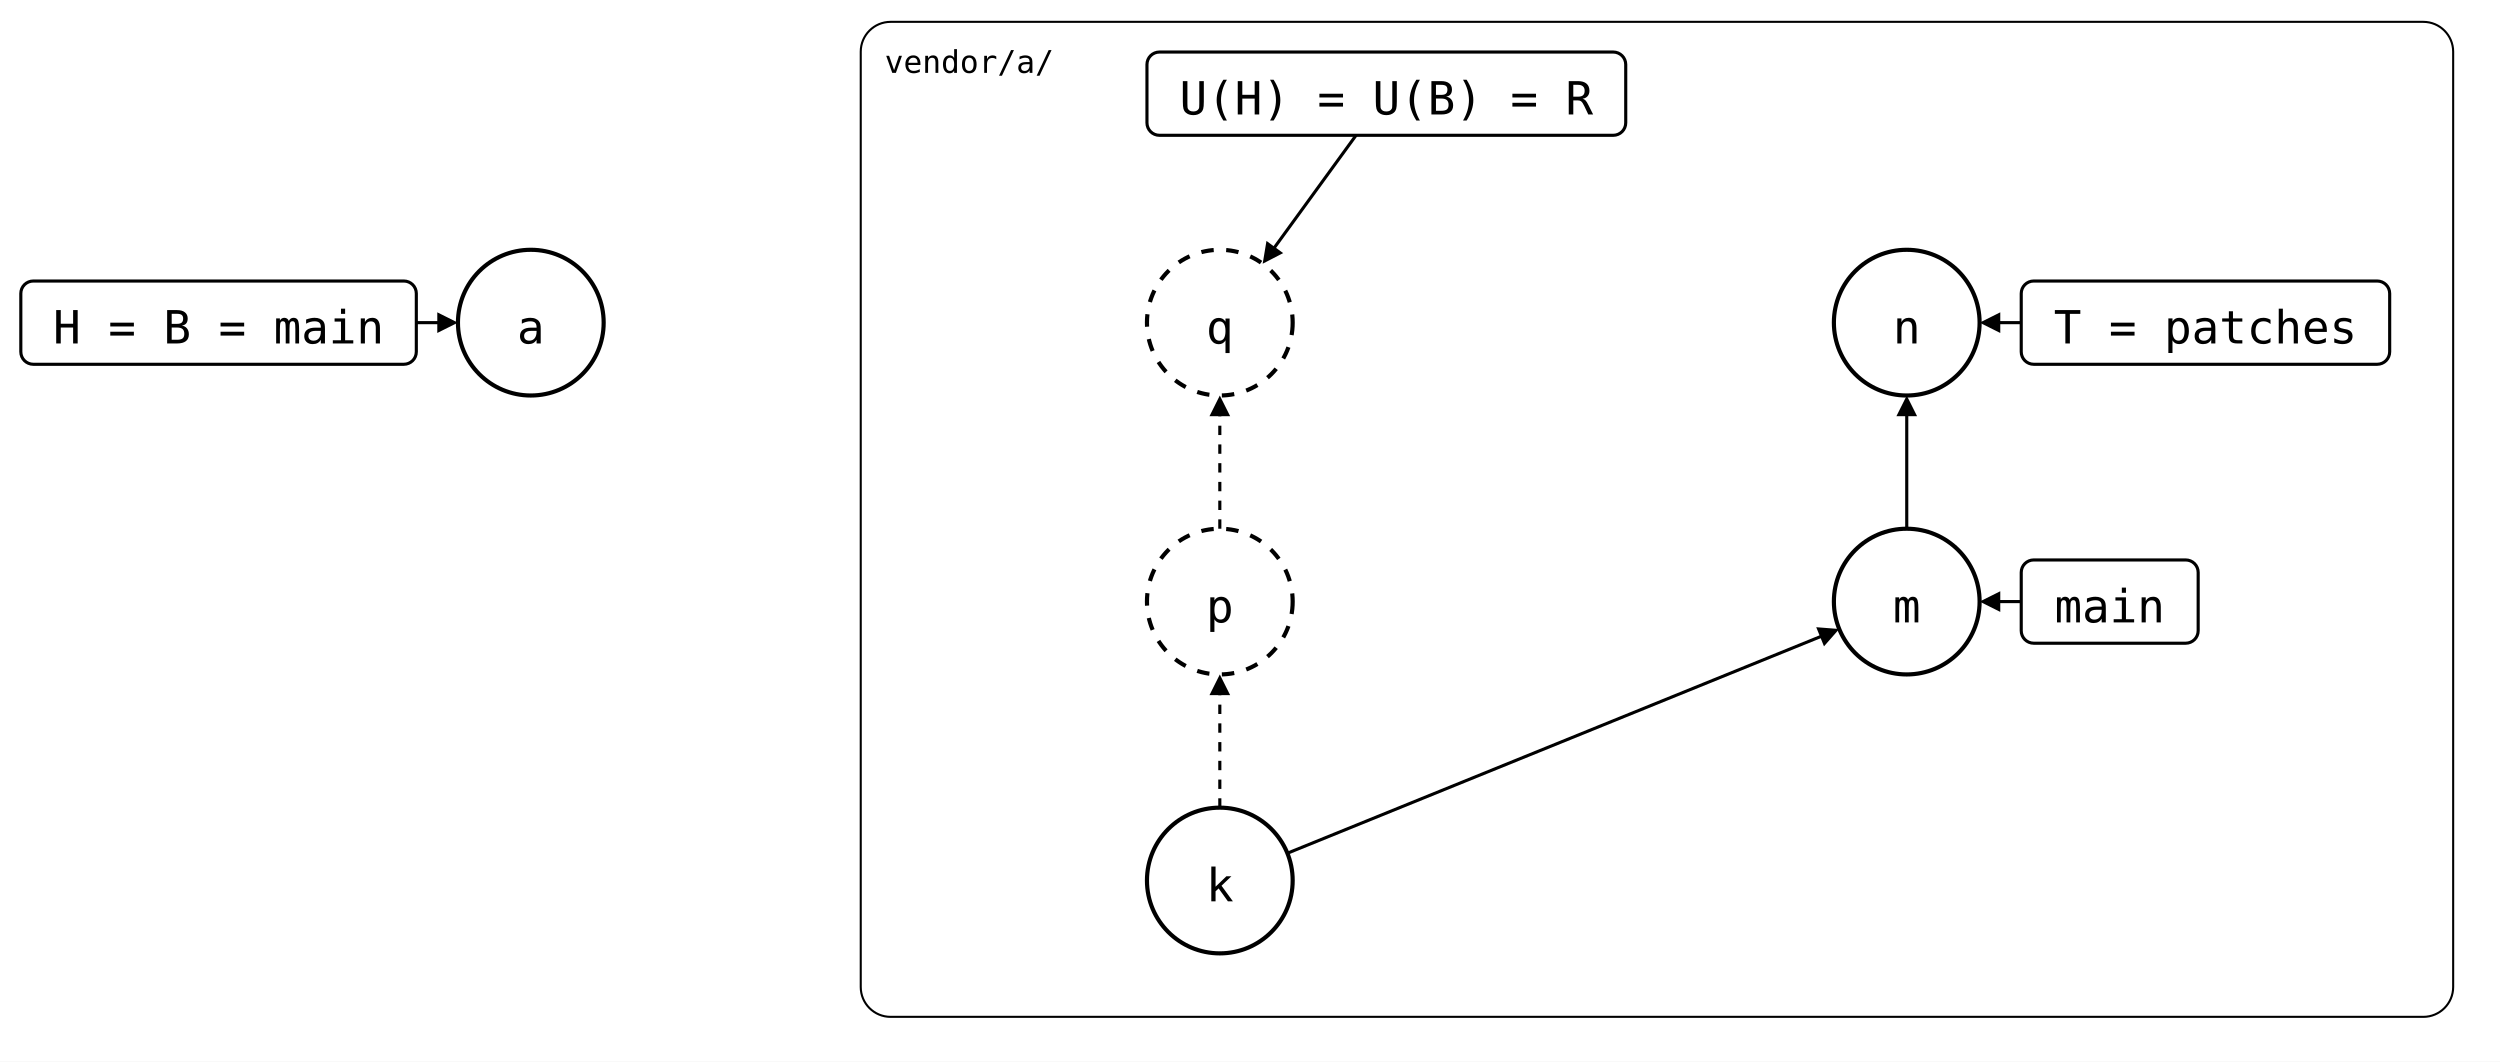
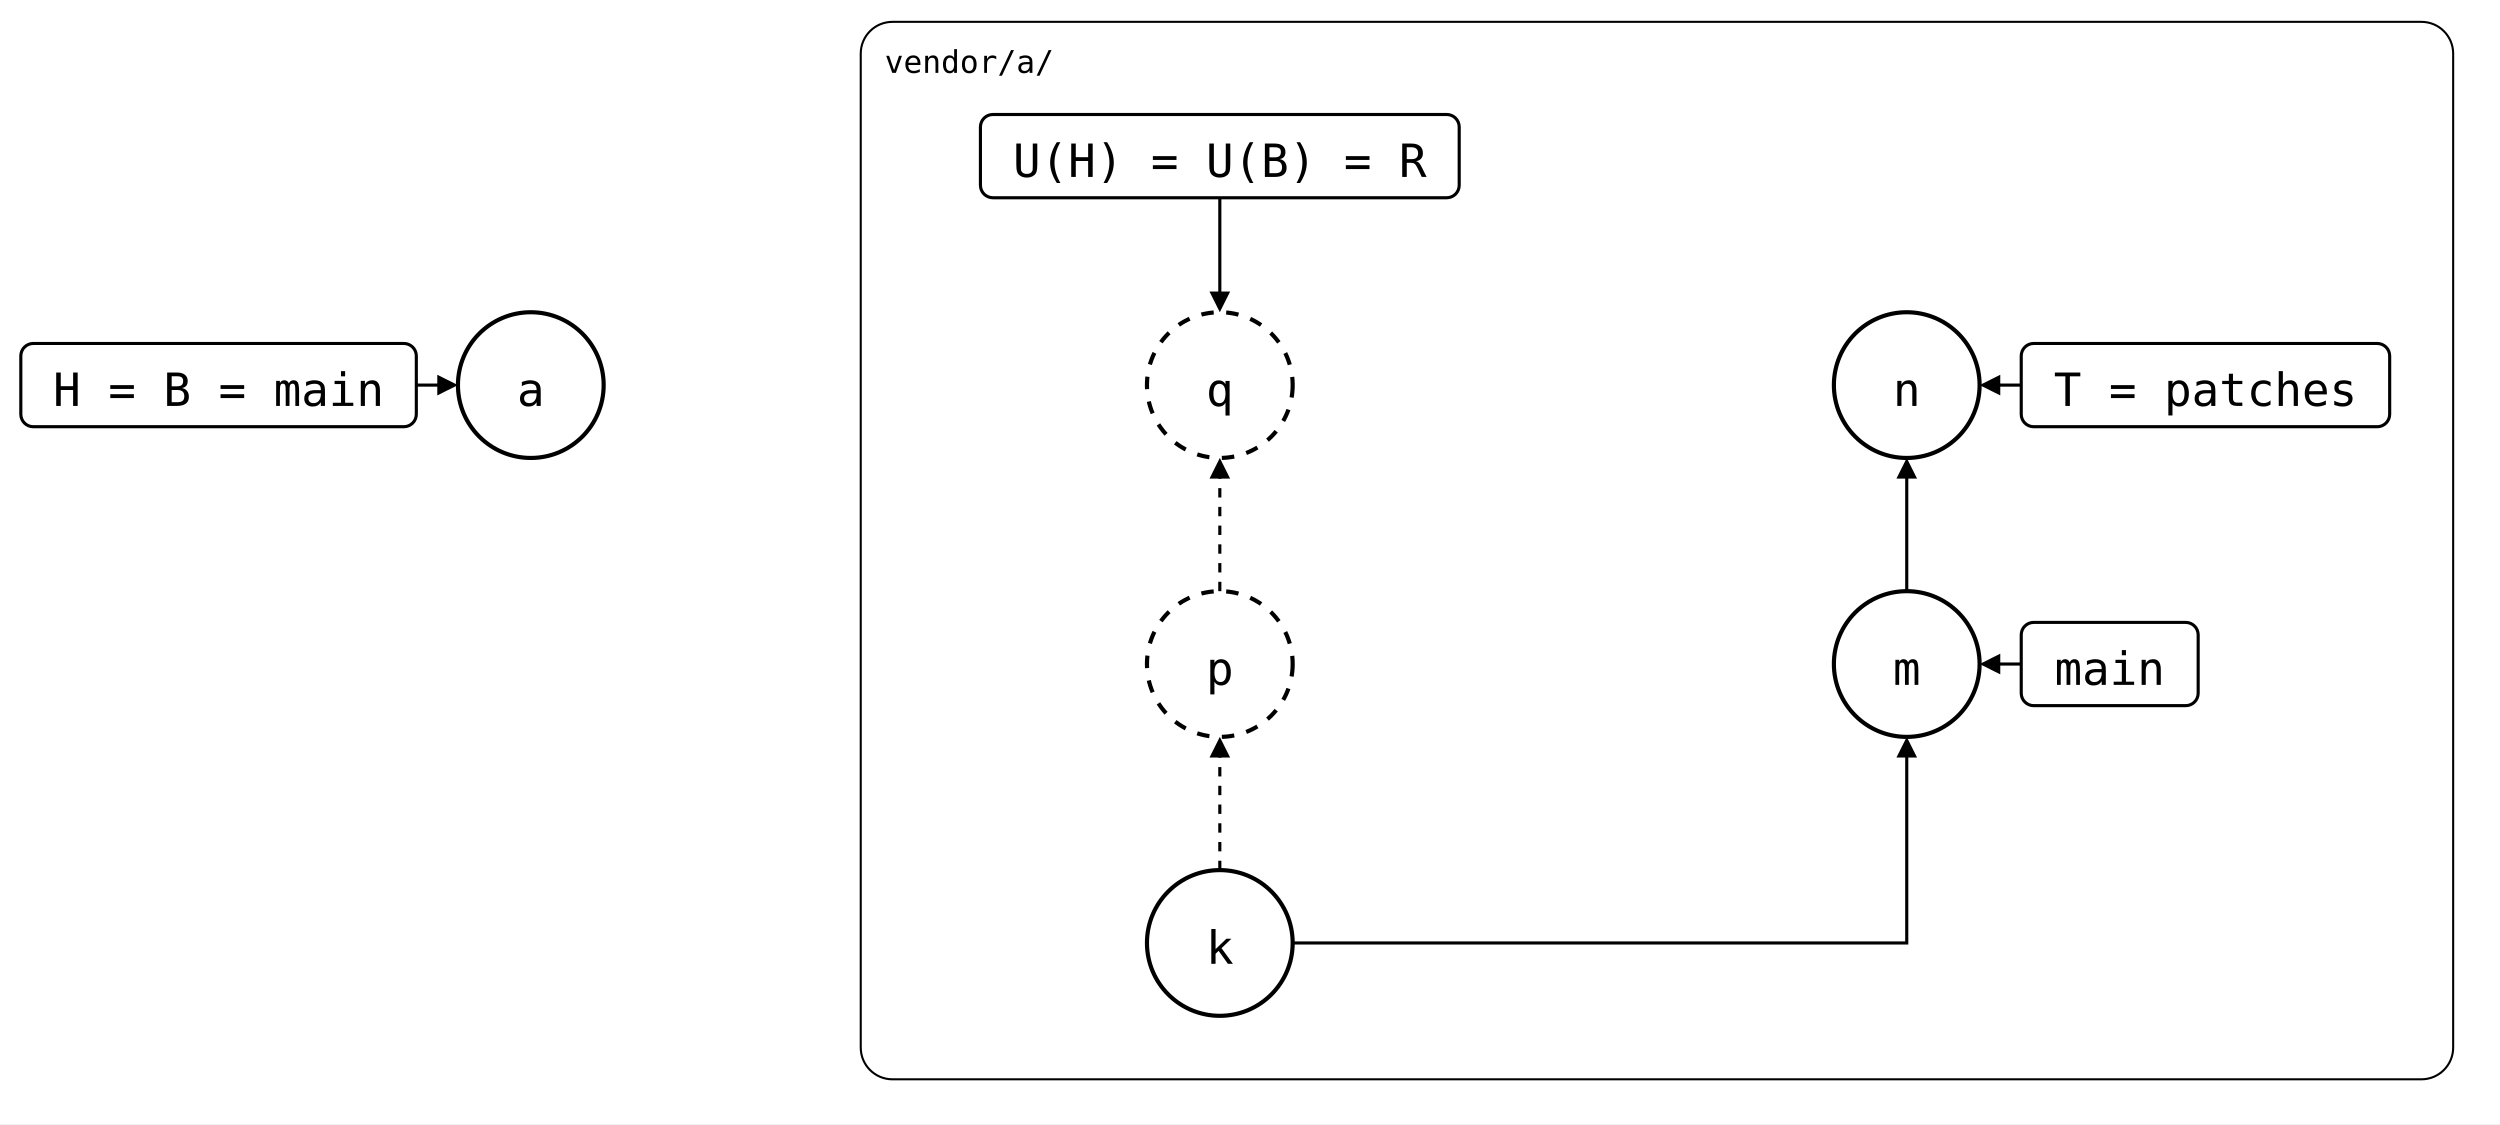
- <svg xmlns="http://www.w3.org/2000/svg" style="background: #ffffff; background-color: light-dark(#ffffff, #121212); color-scheme: light dark;" version="1.1" width="1201px" height="510px" viewBox="0 0 1201 510" id="ge-svg-r2LKc7PBjnmS7tLpbCeL" content="&lt;mxfile host=&quot;Electron&quot;&gt;&#10;  &lt;diagram name=&quot;patch-branch-rebased&quot; id=&quot;patch-branch-rebased&quot;&gt;&#10;    &lt;mxGraphModel grid=&quot;0&quot; gridSize=&quot;10&quot; guides=&quot;1&quot; tooltips=&quot;1&quot; connect=&quot;1&quot; arrows=&quot;1&quot; fold=&quot;0&quot; page=&quot;0&quot; pageScale=&quot;1&quot; pageWidth=&quot;850&quot; pageHeight=&quot;1100&quot; background=&quot;#ffffff&quot; math=&quot;0&quot; shadow=&quot;0&quot;&gt;&#10;      &lt;root&gt;&#10;        &lt;mxCell id=&quot;0&quot; /&gt;&#10;        &lt;mxCell id=&quot;1&quot; parent=&quot;0&quot; /&gt;&#10;        &lt;mxCell id=&quot;lane&quot; parent=&quot;1&quot; style=&quot;rounded=1;arcSize=3;fillColor=none;strokeWidth=1;fontSize=15;verticalAlign=top;align=left;spacingLeft=10;spacingTop=4;fontFamily=Roboto Mono,monospace;&quot; value=&quot;vendor/a/&quot; vertex=&quot;1&quot;&gt;&#10;          &lt;mxGeometry height=&quot;478&quot; width=&quot;765&quot; x=&quot;422&quot; y=&quot;30&quot; as=&quot;geometry&quot; /&gt;&#10;        &lt;/mxCell&gt;&#10;        &lt;mxCell id=&quot;k&quot; parent=&quot;1&quot; style=&quot;ellipse;aspect=fixed;strokeWidth=2;fontSize=22;fontFamily=Roboto Mono,monospace;&quot; value=&quot;k&quot; vertex=&quot;1&quot;&gt;&#10;          &lt;mxGeometry height=&quot;70&quot; width=&quot;70&quot; x=&quot;560&quot; y=&quot;408&quot; as=&quot;geometry&quot; /&gt;&#10;        &lt;/mxCell&gt;&#10;        &lt;mxCell id=&quot;p&quot; parent=&quot;1&quot; style=&quot;ellipse;aspect=fixed;strokeWidth=2;fontSize=22;fontFamily=Roboto Mono,monospace;dashed=1;&quot; value=&quot;p&quot; vertex=&quot;1&quot;&gt;&#10;          &lt;mxGeometry height=&quot;70&quot; width=&quot;70&quot; x=&quot;560&quot; y=&quot;274&quot; as=&quot;geometry&quot; /&gt;&#10;        &lt;/mxCell&gt;&#10;        &lt;mxCell id=&quot;q&quot; parent=&quot;1&quot; style=&quot;ellipse;aspect=fixed;strokeWidth=2;fontSize=22;fontFamily=Roboto Mono,monospace;dashed=1;&quot; value=&quot;q&quot; vertex=&quot;1&quot;&gt;&#10;          &lt;mxGeometry height=&quot;70&quot; width=&quot;70&quot; x=&quot;560&quot; y=&quot;140&quot; as=&quot;geometry&quot; /&gt;&#10;        &lt;/mxCell&gt;&#10;        &lt;mxCell id=&quot;m&quot; parent=&quot;1&quot; style=&quot;ellipse;aspect=fixed;strokeWidth=2;fontSize=22;fontFamily=Roboto Mono,monospace;&quot; value=&quot;m&quot; vertex=&quot;1&quot;&gt;&#10;          &lt;mxGeometry height=&quot;70&quot; width=&quot;70&quot; x=&quot;890&quot; y=&quot;274&quot; as=&quot;geometry&quot; /&gt;&#10;        &lt;/mxCell&gt;&#10;        &lt;mxCell id=&quot;n&quot; parent=&quot;1&quot; style=&quot;ellipse;aspect=fixed;strokeWidth=2;fontSize=22;fontFamily=Roboto Mono,monospace;&quot; value=&quot;n&quot; vertex=&quot;1&quot;&gt;&#10;          &lt;mxGeometry height=&quot;70&quot; width=&quot;70&quot; x=&quot;890&quot; y=&quot;140&quot; as=&quot;geometry&quot; /&gt;&#10;        &lt;/mxCell&gt;&#10;        &lt;mxCell id=&quot;a&quot; parent=&quot;1&quot; style=&quot;ellipse;aspect=fixed;strokeWidth=2;fontSize=22;fontFamily=Roboto Mono,monospace;&quot; value=&quot;a&quot; vertex=&quot;1&quot;&gt;&#10;          &lt;mxGeometry height=&quot;70&quot; width=&quot;70&quot; x=&quot;229&quot; y=&quot;140&quot; as=&quot;geometry&quot; /&gt;&#10;        &lt;/mxCell&gt;&#10;        &lt;mxCell id=&quot;h&quot; parent=&quot;1&quot; style=&quot;rounded=1;strokeWidth=1.5;fontSize=22;fontFamily=Roboto Mono,monospace;&quot; value=&quot;H = B = main&quot; vertex=&quot;1&quot;&gt;&#10;          &lt;mxGeometry height=&quot;40&quot; width=&quot;190&quot; x=&quot;19&quot; y=&quot;155&quot; as=&quot;geometry&quot; /&gt;&#10;        &lt;/mxCell&gt;&#10;        &lt;mxCell id=&quot;u&quot; parent=&quot;1&quot; style=&quot;rounded=1;strokeWidth=1.5;fontSize=22;fontFamily=Roboto Mono,monospace;&quot; value=&quot;U(H) = U(B) = R&quot; vertex=&quot;1&quot;&gt;&#10;          &lt;mxGeometry height=&quot;40&quot; width=&quot;230&quot; x=&quot;560&quot; y=&quot;45&quot; as=&quot;geometry&quot; /&gt;&#10;        &lt;/mxCell&gt;&#10;        &lt;mxCell id=&quot;bm&quot; parent=&quot;1&quot; style=&quot;rounded=1;strokeWidth=1.5;fontSize=22;fontFamily=Roboto Mono,monospace;&quot; value=&quot;main&quot; vertex=&quot;1&quot;&gt;&#10;          &lt;mxGeometry height=&quot;40&quot; width=&quot;85&quot; x=&quot;980&quot; y=&quot;289&quot; as=&quot;geometry&quot; /&gt;&#10;        &lt;/mxCell&gt;&#10;        &lt;mxCell id=&quot;bn&quot; parent=&quot;1&quot; style=&quot;rounded=1;strokeWidth=1.5;fontSize=22;fontFamily=Roboto Mono,monospace;&quot; value=&quot;T = patches&quot; vertex=&quot;1&quot;&gt;&#10;          &lt;mxGeometry height=&quot;40&quot; width=&quot;177&quot; x=&quot;980&quot; y=&quot;155&quot; as=&quot;geometry&quot; /&gt;&#10;        &lt;/mxCell&gt;&#10;        &lt;mxCell id=&quot;e1&quot; edge=&quot;1&quot; parent=&quot;1&quot; source=&quot;k&quot; style=&quot;endArrow=block;endFill=1;html=1;strokeWidth=1.5;rounded=0;dashed=1;&quot; target=&quot;p&quot;&gt;&#10;          &lt;mxGeometry relative=&quot;1&quot; as=&quot;geometry&quot; /&gt;&#10;        &lt;/mxCell&gt;&#10;        &lt;mxCell id=&quot;e2&quot; edge=&quot;1&quot; parent=&quot;1&quot; source=&quot;p&quot; style=&quot;endArrow=block;endFill=1;html=1;strokeWidth=1.5;rounded=0;dashed=1;&quot; target=&quot;q&quot;&gt;&#10;          &lt;mxGeometry relative=&quot;1&quot; as=&quot;geometry&quot; /&gt;&#10;        &lt;/mxCell&gt;&#10;        &lt;mxCell id=&quot;e3&quot; edge=&quot;1&quot; parent=&quot;1&quot; source=&quot;k&quot; style=&quot;endArrow=block;endFill=1;html=1;strokeWidth=1.5;rounded=0;&quot; target=&quot;m&quot;&gt;&#10;          &lt;mxGeometry relative=&quot;1&quot; as=&quot;geometry&quot; /&gt;&#10;        &lt;/mxCell&gt;&#10;        &lt;mxCell id=&quot;e4&quot; edge=&quot;1&quot; parent=&quot;1&quot; source=&quot;m&quot; style=&quot;endArrow=block;endFill=1;html=1;strokeWidth=1.5;rounded=0;&quot; target=&quot;n&quot;&gt;&#10;          &lt;mxGeometry relative=&quot;1&quot; as=&quot;geometry&quot; /&gt;&#10;        &lt;/mxCell&gt;&#10;        &lt;mxCell id=&quot;e5&quot; edge=&quot;1&quot; parent=&quot;1&quot; source=&quot;h&quot; style=&quot;endArrow=block;endFill=1;html=1;strokeWidth=1.5;rounded=0;&quot; target=&quot;a&quot;&gt;&#10;          &lt;mxGeometry relative=&quot;1&quot; as=&quot;geometry&quot; /&gt;&#10;        &lt;/mxCell&gt;&#10;        &lt;mxCell id=&quot;e6&quot; edge=&quot;1&quot; parent=&quot;1&quot; source=&quot;u&quot; style=&quot;endArrow=block;endFill=1;html=1;strokeWidth=1.5;rounded=0;&quot; target=&quot;q&quot;&gt;&#10;          &lt;mxGeometry relative=&quot;1&quot; as=&quot;geometry&quot; /&gt;&#10;        &lt;/mxCell&gt;&#10;        &lt;mxCell id=&quot;e7&quot; edge=&quot;1&quot; parent=&quot;1&quot; source=&quot;bm&quot; style=&quot;endArrow=block;endFill=1;html=1;strokeWidth=1.5;rounded=0;&quot; target=&quot;m&quot;&gt;&#10;          &lt;mxGeometry relative=&quot;1&quot; as=&quot;geometry&quot; /&gt;&#10;        &lt;/mxCell&gt;&#10;        &lt;mxCell id=&quot;e8&quot; edge=&quot;1&quot; parent=&quot;1&quot; source=&quot;bn&quot; style=&quot;endArrow=block;endFill=1;html=1;strokeWidth=1.5;rounded=0;&quot; target=&quot;n&quot;&gt;&#10;          &lt;mxGeometry relative=&quot;1&quot; as=&quot;geometry&quot; /&gt;&#10;        &lt;/mxCell&gt;&#10;      &lt;/root&gt;&#10;    &lt;/mxGraphModel&gt;&#10;  &lt;/diagram&gt;&#10;&lt;/mxfile&gt;&#10;">
-   <style type="text/css">@supports (color: light-dark(#000, #fff)) { #ge-svg-r2LKc7PBjnmS7tLpbCeL { --ge-adaptive-bg: light-dark(#ffffff, var(--ge-dark-color, #121212)); } }</style>
+ <svg xmlns="http://www.w3.org/2000/svg" style="background: #ffffff; background-color: light-dark(#ffffff, #121212); color-scheme: light dark;" version="1.1" width="1201px" height="540px" viewBox="0 0 1201 540" id="ge-svg-LPpuEK0KrFj0CezDtrZ2" content="&lt;mxfile host=&quot;Electron&quot;&gt;&#10;  &lt;diagram name=&quot;patch-branch-rebased&quot; id=&quot;patch-branch-rebased&quot;&gt;&#10;    &lt;mxGraphModel grid=&quot;0&quot; gridSize=&quot;10&quot; guides=&quot;1&quot; tooltips=&quot;1&quot; connect=&quot;1&quot; arrows=&quot;1&quot; fold=&quot;0&quot; page=&quot;0&quot; pageScale=&quot;1&quot; pageWidth=&quot;850&quot; pageHeight=&quot;1100&quot; background=&quot;#ffffff&quot; math=&quot;0&quot; shadow=&quot;0&quot;&gt;&#10;      &lt;root&gt;&#10;        &lt;mxCell id=&quot;0&quot; /&gt;&#10;        &lt;mxCell id=&quot;1&quot; parent=&quot;0&quot; /&gt;&#10;        &lt;mxCell id=&quot;lane&quot; parent=&quot;1&quot; style=&quot;rounded=1;arcSize=3;fillColor=none;strokeWidth=1;fontSize=15;verticalAlign=top;align=left;spacingLeft=10;spacingTop=4;fontFamily=Roboto Mono,monospace;&quot; value=&quot;vendor/a/&quot; vertex=&quot;1&quot;&gt;&#10;          &lt;mxGeometry height=&quot;508&quot; width=&quot;765&quot; x=&quot;422&quot; as=&quot;geometry&quot; /&gt;&#10;        &lt;/mxCell&gt;&#10;        &lt;mxCell id=&quot;k&quot; parent=&quot;1&quot; style=&quot;ellipse;aspect=fixed;strokeWidth=2;fontSize=22;fontFamily=Roboto Mono,monospace;&quot; value=&quot;k&quot; vertex=&quot;1&quot;&gt;&#10;          &lt;mxGeometry height=&quot;70&quot; width=&quot;70&quot; x=&quot;560&quot; y=&quot;408&quot; as=&quot;geometry&quot; /&gt;&#10;        &lt;/mxCell&gt;&#10;        &lt;mxCell id=&quot;p&quot; parent=&quot;1&quot; style=&quot;ellipse;aspect=fixed;strokeWidth=2;fontSize=22;fontFamily=Roboto Mono,monospace;dashed=1;&quot; value=&quot;p&quot; vertex=&quot;1&quot;&gt;&#10;          &lt;mxGeometry height=&quot;70&quot; width=&quot;70&quot; x=&quot;560&quot; y=&quot;274&quot; as=&quot;geometry&quot; /&gt;&#10;        &lt;/mxCell&gt;&#10;        &lt;mxCell id=&quot;q&quot; parent=&quot;1&quot; style=&quot;ellipse;aspect=fixed;strokeWidth=2;fontSize=22;fontFamily=Roboto Mono,monospace;dashed=1;&quot; value=&quot;q&quot; vertex=&quot;1&quot;&gt;&#10;          &lt;mxGeometry height=&quot;70&quot; width=&quot;70&quot; x=&quot;560&quot; y=&quot;140&quot; as=&quot;geometry&quot; /&gt;&#10;        &lt;/mxCell&gt;&#10;        &lt;mxCell id=&quot;m&quot; parent=&quot;1&quot; style=&quot;ellipse;aspect=fixed;strokeWidth=2;fontSize=22;fontFamily=Roboto Mono,monospace;&quot; value=&quot;m&quot; vertex=&quot;1&quot;&gt;&#10;          &lt;mxGeometry height=&quot;70&quot; width=&quot;70&quot; x=&quot;890&quot; y=&quot;274&quot; as=&quot;geometry&quot; /&gt;&#10;        &lt;/mxCell&gt;&#10;        &lt;mxCell id=&quot;n&quot; parent=&quot;1&quot; style=&quot;ellipse;aspect=fixed;strokeWidth=2;fontSize=22;fontFamily=Roboto Mono,monospace;&quot; value=&quot;n&quot; vertex=&quot;1&quot;&gt;&#10;          &lt;mxGeometry height=&quot;70&quot; width=&quot;70&quot; x=&quot;890&quot; y=&quot;140&quot; as=&quot;geometry&quot; /&gt;&#10;        &lt;/mxCell&gt;&#10;        &lt;mxCell id=&quot;a&quot; parent=&quot;1&quot; style=&quot;ellipse;aspect=fixed;strokeWidth=2;fontSize=22;fontFamily=Roboto Mono,monospace;&quot; value=&quot;a&quot; vertex=&quot;1&quot;&gt;&#10;          &lt;mxGeometry height=&quot;70&quot; width=&quot;70&quot; x=&quot;229&quot; y=&quot;140&quot; as=&quot;geometry&quot; /&gt;&#10;        &lt;/mxCell&gt;&#10;        &lt;mxCell id=&quot;h&quot; parent=&quot;1&quot; style=&quot;rounded=1;strokeWidth=1.5;fontSize=22;fontFamily=Roboto Mono,monospace;&quot; value=&quot;H = B = main&quot; vertex=&quot;1&quot;&gt;&#10;          &lt;mxGeometry height=&quot;40&quot; width=&quot;190&quot; x=&quot;19&quot; y=&quot;155&quot; as=&quot;geometry&quot; /&gt;&#10;        &lt;/mxCell&gt;&#10;        &lt;mxCell id=&quot;u&quot; parent=&quot;1&quot; style=&quot;rounded=1;strokeWidth=1.5;fontSize=22;fontFamily=Roboto Mono,monospace;&quot; value=&quot;U(H) = U(B) = R&quot; vertex=&quot;1&quot;&gt;&#10;          &lt;mxGeometry height=&quot;40&quot; width=&quot;230&quot; x=&quot;480&quot; y=&quot;45&quot; as=&quot;geometry&quot; /&gt;&#10;        &lt;/mxCell&gt;&#10;        &lt;mxCell id=&quot;bm&quot; parent=&quot;1&quot; style=&quot;rounded=1;strokeWidth=1.5;fontSize=22;fontFamily=Roboto Mono,monospace;&quot; value=&quot;main&quot; vertex=&quot;1&quot;&gt;&#10;          &lt;mxGeometry height=&quot;40&quot; width=&quot;85&quot; x=&quot;980&quot; y=&quot;289&quot; as=&quot;geometry&quot; /&gt;&#10;        &lt;/mxCell&gt;&#10;        &lt;mxCell id=&quot;bn&quot; parent=&quot;1&quot; style=&quot;rounded=1;strokeWidth=1.5;fontSize=22;fontFamily=Roboto Mono,monospace;&quot; value=&quot;T = patches&quot; vertex=&quot;1&quot;&gt;&#10;          &lt;mxGeometry height=&quot;40&quot; width=&quot;177&quot; x=&quot;980&quot; y=&quot;155&quot; as=&quot;geometry&quot; /&gt;&#10;        &lt;/mxCell&gt;&#10;        &lt;mxCell id=&quot;e1&quot; edge=&quot;1&quot; parent=&quot;1&quot; source=&quot;k&quot; style=&quot;endArrow=block;endFill=1;html=1;strokeWidth=1.5;rounded=0;dashed=1;&quot; target=&quot;p&quot;&gt;&#10;          &lt;mxGeometry relative=&quot;1&quot; as=&quot;geometry&quot; /&gt;&#10;        &lt;/mxCell&gt;&#10;        &lt;mxCell id=&quot;e2&quot; edge=&quot;1&quot; parent=&quot;1&quot; source=&quot;p&quot; style=&quot;endArrow=block;endFill=1;html=1;strokeWidth=1.5;rounded=0;dashed=1;&quot; target=&quot;q&quot;&gt;&#10;          &lt;mxGeometry relative=&quot;1&quot; as=&quot;geometry&quot; /&gt;&#10;        &lt;/mxCell&gt;&#10;        &lt;mxCell id=&quot;e3&quot; edge=&quot;1&quot; parent=&quot;1&quot; source=&quot;k&quot; style=&quot;edgeStyle=orthogonalEdgeStyle;exitX=1;exitY=0.5;entryX=0.5;entryY=1;endArrow=block;endFill=1;html=1;strokeWidth=1.5;rounded=0;&quot; target=&quot;m&quot;&gt;&#10;          &lt;mxGeometry relative=&quot;1&quot; as=&quot;geometry&quot; /&gt;&#10;        &lt;/mxCell&gt;&#10;        &lt;mxCell id=&quot;e4&quot; edge=&quot;1&quot; parent=&quot;1&quot; source=&quot;m&quot; style=&quot;endArrow=block;endFill=1;html=1;strokeWidth=1.5;rounded=0;&quot; target=&quot;n&quot;&gt;&#10;          &lt;mxGeometry relative=&quot;1&quot; as=&quot;geometry&quot; /&gt;&#10;        &lt;/mxCell&gt;&#10;        &lt;mxCell id=&quot;e5&quot; edge=&quot;1&quot; parent=&quot;1&quot; source=&quot;h&quot; style=&quot;endArrow=block;endFill=1;html=1;strokeWidth=1.5;rounded=0;&quot; target=&quot;a&quot;&gt;&#10;          &lt;mxGeometry relative=&quot;1&quot; as=&quot;geometry&quot; /&gt;&#10;        &lt;/mxCell&gt;&#10;        &lt;mxCell id=&quot;e6&quot; edge=&quot;1&quot; parent=&quot;1&quot; source=&quot;u&quot; style=&quot;endArrow=block;endFill=1;html=1;strokeWidth=1.5;rounded=0;&quot; target=&quot;q&quot;&gt;&#10;          &lt;mxGeometry relative=&quot;1&quot; as=&quot;geometry&quot; /&gt;&#10;        &lt;/mxCell&gt;&#10;        &lt;mxCell id=&quot;e7&quot; edge=&quot;1&quot; parent=&quot;1&quot; source=&quot;bm&quot; style=&quot;endArrow=block;endFill=1;html=1;strokeWidth=1.5;rounded=0;&quot; target=&quot;m&quot;&gt;&#10;          &lt;mxGeometry relative=&quot;1&quot; as=&quot;geometry&quot; /&gt;&#10;        &lt;/mxCell&gt;&#10;        &lt;mxCell id=&quot;e8&quot; edge=&quot;1&quot; parent=&quot;1&quot; source=&quot;bn&quot; style=&quot;endArrow=block;endFill=1;html=1;strokeWidth=1.5;rounded=0;&quot; target=&quot;n&quot;&gt;&#10;          &lt;mxGeometry relative=&quot;1&quot; as=&quot;geometry&quot; /&gt;&#10;        &lt;/mxCell&gt;&#10;      &lt;/root&gt;&#10;    &lt;/mxGraphModel&gt;&#10;  &lt;/diagram&gt;&#10;&lt;/mxfile&gt;&#10;">
+   <style type="text/css">@supports (color: light-dark(#000, #fff)) { #ge-svg-LPpuEK0KrFj0CezDtrZ2 { --ge-adaptive-bg: light-dark(#ffffff, var(--ge-dark-color, #121212)); } }</style>
  <defs />
  <rect fill="#ffffff" width="100%" height="100%" x="0" y="0" style="fill: light-dark(rgb(255, 255, 255), rgb(18, 18, 18));" />
  <g>
    <g data-cell-id="0">
      <g data-cell-id="1">
        <g data-cell-id="lane">
          <g transform="translate(0.5,0.5)">
-             <rect x="413" y="10" width="765" height="478" rx="14.34" ry="14.34" fill="none" stroke="#000000" pointer-events="all" style="stroke: light-dark(rgb(0, 0, 0), rgb(255, 255, 255));" />
+             <rect x="413" y="10" width="765" height="508" rx="15.24" ry="15.24" fill="none" stroke="#000000" pointer-events="all" style="stroke: light-dark(rgb(0, 0, 0), rgb(255, 255, 255));" />
          </g>
          <g>
            <g fill="#000000" font-family="'Roboto Mono', monospace" text-anchor="start" font-size="15px" style="fill: light-dark(rgb(0, 0, 0), rgb(255, 255, 255));">
              <text x="425" y="35">vendor/a/</text>
            </g>
          </g>
        </g>
        <g data-cell-id="k">
          <g>
-             <ellipse cx="586" cy="423" rx="35" ry="35" fill="#ffffff" stroke="#000000" stroke-width="2" pointer-events="all" style="fill: var(--ge-adaptive-bg, #ffffff); stroke: light-dark(rgb(0, 0, 0), rgb(255, 255, 255));" />
+             <ellipse cx="586" cy="453" rx="35" ry="35" fill="#ffffff" stroke="#000000" stroke-width="2" pointer-events="all" style="fill: var(--ge-adaptive-bg, #ffffff); stroke: light-dark(rgb(0, 0, 0), rgb(255, 255, 255));" />
          </g>
          <g>
            <g fill="#000000" font-family="'Roboto Mono', monospace" text-anchor="middle" font-size="22px" style="fill: light-dark(rgb(0, 0, 0), rgb(255, 255, 255));">
-               <text x="586" y="433">k</text>
+               <text x="586" y="463">k</text>
            </g>
          </g>
        </g>
        <g data-cell-id="p">
          <g>
-             <ellipse cx="586" cy="289" rx="35" ry="35" fill="#ffffff" stroke="#000000" stroke-width="2" stroke-dasharray="6 6" pointer-events="all" style="fill: var(--ge-adaptive-bg, #ffffff); stroke: light-dark(rgb(0, 0, 0), rgb(255, 255, 255));" />
+             <ellipse cx="586" cy="319" rx="35" ry="35" fill="#ffffff" stroke="#000000" stroke-width="2" stroke-dasharray="6 6" pointer-events="all" style="fill: var(--ge-adaptive-bg, #ffffff); stroke: light-dark(rgb(0, 0, 0), rgb(255, 255, 255));" />
          </g>
          <g>
            <g fill="#000000" font-family="'Roboto Mono', monospace" text-anchor="middle" font-size="22px" style="fill: light-dark(rgb(0, 0, 0), rgb(255, 255, 255));">
-               <text x="586" y="299">p</text>
+               <text x="586" y="329">p</text>
            </g>
          </g>
        </g>
        <g data-cell-id="q">
          <g>
-             <ellipse cx="586" cy="155" rx="35" ry="35" fill="#ffffff" stroke="#000000" stroke-width="2" stroke-dasharray="6 6" pointer-events="all" style="fill: var(--ge-adaptive-bg, #ffffff); stroke: light-dark(rgb(0, 0, 0), rgb(255, 255, 255));" />
+             <ellipse cx="586" cy="185" rx="35" ry="35" fill="#ffffff" stroke="#000000" stroke-width="2" stroke-dasharray="6 6" pointer-events="all" style="fill: var(--ge-adaptive-bg, #ffffff); stroke: light-dark(rgb(0, 0, 0), rgb(255, 255, 255));" />
          </g>
          <g>
            <g fill="#000000" font-family="'Roboto Mono', monospace" text-anchor="middle" font-size="22px" style="fill: light-dark(rgb(0, 0, 0), rgb(255, 255, 255));">
-               <text x="586" y="165">q</text>
+               <text x="586" y="195">q</text>
            </g>
          </g>
        </g>
        <g data-cell-id="m">
          <g>
-             <ellipse cx="916" cy="289" rx="35" ry="35" fill="#ffffff" stroke="#000000" stroke-width="2" pointer-events="all" style="fill: var(--ge-adaptive-bg, #ffffff); stroke: light-dark(rgb(0, 0, 0), rgb(255, 255, 255));" />
+             <ellipse cx="916" cy="319" rx="35" ry="35" fill="#ffffff" stroke="#000000" stroke-width="2" pointer-events="all" style="fill: var(--ge-adaptive-bg, #ffffff); stroke: light-dark(rgb(0, 0, 0), rgb(255, 255, 255));" />
          </g>
          <g>
            <g fill="#000000" font-family="'Roboto Mono', monospace" text-anchor="middle" font-size="22px" style="fill: light-dark(rgb(0, 0, 0), rgb(255, 255, 255));">
-               <text x="916" y="299">m</text>
+               <text x="916" y="329">m</text>
            </g>
          </g>
        </g>
        <g data-cell-id="n">
          <g>
-             <ellipse cx="916" cy="155" rx="35" ry="35" fill="#ffffff" stroke="#000000" stroke-width="2" pointer-events="all" style="fill: var(--ge-adaptive-bg, #ffffff); stroke: light-dark(rgb(0, 0, 0), rgb(255, 255, 255));" />
+             <ellipse cx="916" cy="185" rx="35" ry="35" fill="#ffffff" stroke="#000000" stroke-width="2" pointer-events="all" style="fill: var(--ge-adaptive-bg, #ffffff); stroke: light-dark(rgb(0, 0, 0), rgb(255, 255, 255));" />
          </g>
          <g>
            <g fill="#000000" font-family="'Roboto Mono', monospace" text-anchor="middle" font-size="22px" style="fill: light-dark(rgb(0, 0, 0), rgb(255, 255, 255));">
-               <text x="916" y="165">n</text>
+               <text x="916" y="195">n</text>
            </g>
          </g>
        </g>
        <g data-cell-id="a">
          <g>
-             <ellipse cx="255" cy="155" rx="35" ry="35" fill="#ffffff" stroke="#000000" stroke-width="2" pointer-events="all" style="fill: var(--ge-adaptive-bg, #ffffff); stroke: light-dark(rgb(0, 0, 0), rgb(255, 255, 255));" />
+             <ellipse cx="255" cy="185" rx="35" ry="35" fill="#ffffff" stroke="#000000" stroke-width="2" pointer-events="all" style="fill: var(--ge-adaptive-bg, #ffffff); stroke: light-dark(rgb(0, 0, 0), rgb(255, 255, 255));" />
          </g>
          <g>
            <g fill="#000000" font-family="'Roboto Mono', monospace" text-anchor="middle" font-size="22px" style="fill: light-dark(rgb(0, 0, 0), rgb(255, 255, 255));">
-               <text x="255" y="165">a</text>
+               <text x="255" y="195">a</text>
            </g>
          </g>
        </g>
        <g data-cell-id="h">
          <g>
-             <rect x="10" y="135" width="190" height="40" rx="6" ry="6" fill="#ffffff" stroke="#000000" stroke-width="1.5" pointer-events="all" style="fill: var(--ge-adaptive-bg, #ffffff); stroke: light-dark(rgb(0, 0, 0), rgb(255, 255, 255));" />
+             <rect x="10" y="165" width="190" height="40" rx="6" ry="6" fill="#ffffff" stroke="#000000" stroke-width="1.5" pointer-events="all" style="fill: var(--ge-adaptive-bg, #ffffff); stroke: light-dark(rgb(0, 0, 0), rgb(255, 255, 255));" />
          </g>
          <g>
            <g fill="#000000" font-family="'Roboto Mono', monospace" text-anchor="middle" font-size="22px" style="fill: light-dark(rgb(0, 0, 0), rgb(255, 255, 255));">
-               <text x="105" y="165">H = B = main</text>
+               <text x="105" y="195">H = B = main</text>
            </g>
          </g>
        </g>
        <g data-cell-id="u">
          <g>
-             <rect x="551" y="25" width="230" height="40" rx="6" ry="6" fill="#ffffff" stroke="#000000" stroke-width="1.5" pointer-events="all" style="fill: var(--ge-adaptive-bg, #ffffff); stroke: light-dark(rgb(0, 0, 0), rgb(255, 255, 255));" />
+             <rect x="471" y="55" width="230" height="40" rx="6" ry="6" fill="#ffffff" stroke="#000000" stroke-width="1.5" pointer-events="all" style="fill: var(--ge-adaptive-bg, #ffffff); stroke: light-dark(rgb(0, 0, 0), rgb(255, 255, 255));" />
          </g>
          <g>
            <g fill="#000000" font-family="'Roboto Mono', monospace" text-anchor="middle" font-size="22px" style="fill: light-dark(rgb(0, 0, 0), rgb(255, 255, 255));">
-               <text x="666" y="55">U(H) = U(B) = R</text>
+               <text x="586" y="85">U(H) = U(B) = R</text>
            </g>
          </g>
        </g>
        <g data-cell-id="bm">
          <g>
-             <rect x="971" y="269" width="85" height="40" rx="6" ry="6" fill="#ffffff" stroke="#000000" stroke-width="1.5" pointer-events="all" style="fill: var(--ge-adaptive-bg, #ffffff); stroke: light-dark(rgb(0, 0, 0), rgb(255, 255, 255));" />
+             <rect x="971" y="299" width="85" height="40" rx="6" ry="6" fill="#ffffff" stroke="#000000" stroke-width="1.5" pointer-events="all" style="fill: var(--ge-adaptive-bg, #ffffff); stroke: light-dark(rgb(0, 0, 0), rgb(255, 255, 255));" />
          </g>
          <g>
            <g fill="#000000" font-family="'Roboto Mono', monospace" text-anchor="middle" font-size="22px" style="fill: light-dark(rgb(0, 0, 0), rgb(255, 255, 255));">
-               <text x="1013.5" y="299">main</text>
+               <text x="1013.5" y="329">main</text>
            </g>
          </g>
        </g>
        <g data-cell-id="bn">
          <g>
-             <rect x="971" y="135" width="177" height="40" rx="6" ry="6" fill="#ffffff" stroke="#000000" stroke-width="1.5" pointer-events="all" style="fill: var(--ge-adaptive-bg, #ffffff); stroke: light-dark(rgb(0, 0, 0), rgb(255, 255, 255));" />
+             <rect x="971" y="165" width="177" height="40" rx="6" ry="6" fill="#ffffff" stroke="#000000" stroke-width="1.5" pointer-events="all" style="fill: var(--ge-adaptive-bg, #ffffff); stroke: light-dark(rgb(0, 0, 0), rgb(255, 255, 255));" />
          </g>
          <g>
            <g fill="#000000" font-family="'Roboto Mono', monospace" text-anchor="middle" font-size="22px" style="fill: light-dark(rgb(0, 0, 0), rgb(255, 255, 255));">
-               <text x="1059.5" y="165">T = patches</text>
+               <text x="1059.5" y="195">T = patches</text>
            </g>
          </g>
        </g>
        <g data-cell-id="e1">
          <g>
-             <path d="M 586 388 L 586 333.18" fill="none" stroke="#000000" stroke-width="1.5" stroke-miterlimit="10" stroke-dasharray="4.5 4.5" pointer-events="stroke" style="stroke: light-dark(rgb(0, 0, 0), rgb(255, 255, 255));" />
-             <path d="M 586 325.68 L 589.75 333.18 L 582.25 333.18 Z" fill="#000000" stroke="#000000" stroke-width="1.5" stroke-miterlimit="10" pointer-events="all" style="fill: light-dark(rgb(0, 0, 0), rgb(255, 255, 255)); stroke: light-dark(rgb(0, 0, 0), rgb(255, 255, 255));" />
+             <path d="M 586 418 L 586 363.18" fill="none" stroke="#000000" stroke-width="1.5" stroke-miterlimit="10" stroke-dasharray="4.5 4.5" pointer-events="stroke" style="stroke: light-dark(rgb(0, 0, 0), rgb(255, 255, 255));" />
+             <path d="M 586 355.68 L 589.75 363.18 L 582.25 363.18 Z" fill="#000000" stroke="#000000" stroke-width="1.5" stroke-miterlimit="10" pointer-events="all" style="fill: light-dark(rgb(0, 0, 0), rgb(255, 255, 255)); stroke: light-dark(rgb(0, 0, 0), rgb(255, 255, 255));" />
          </g>
        </g>
        <g data-cell-id="e2">
          <g>
-             <path d="M 586 254 L 586 199.18" fill="none" stroke="#000000" stroke-width="1.5" stroke-miterlimit="10" stroke-dasharray="4.5 4.5" pointer-events="stroke" style="stroke: light-dark(rgb(0, 0, 0), rgb(255, 255, 255));" />
-             <path d="M 586 191.68 L 589.75 199.18 L 582.25 199.18 Z" fill="#000000" stroke="#000000" stroke-width="1.5" stroke-miterlimit="10" pointer-events="all" style="fill: light-dark(rgb(0, 0, 0), rgb(255, 255, 255)); stroke: light-dark(rgb(0, 0, 0), rgb(255, 255, 255));" />
+             <path d="M 586 284 L 586 229.18" fill="none" stroke="#000000" stroke-width="1.5" stroke-miterlimit="10" stroke-dasharray="4.5 4.5" pointer-events="stroke" style="stroke: light-dark(rgb(0, 0, 0), rgb(255, 255, 255));" />
+             <path d="M 586 221.68 L 589.75 229.18 L 582.25 229.18 Z" fill="#000000" stroke="#000000" stroke-width="1.5" stroke-miterlimit="10" pointer-events="all" style="fill: light-dark(rgb(0, 0, 0), rgb(255, 255, 255)); stroke: light-dark(rgb(0, 0, 0), rgb(255, 255, 255));" />
          </g>
        </g>
        <g data-cell-id="e3">
          <g>
-             <path d="M 618.45 409.89 L 875.07 305.62" fill="none" stroke="#000000" stroke-width="1.5" stroke-miterlimit="10" pointer-events="stroke" style="stroke: light-dark(rgb(0, 0, 0), rgb(255, 255, 255));" />
-             <path d="M 882.02 302.8 L 876.48 309.1 L 873.66 302.15 Z" fill="#000000" stroke="#000000" stroke-width="1.5" stroke-miterlimit="10" pointer-events="all" style="fill: light-dark(rgb(0, 0, 0), rgb(255, 255, 255)); stroke: light-dark(rgb(0, 0, 0), rgb(255, 255, 255));" />
+             <path d="M 621 453 L 916 453 L 916 363.18" fill="none" stroke="#000000" stroke-width="1.5" stroke-miterlimit="10" pointer-events="stroke" style="stroke: light-dark(rgb(0, 0, 0), rgb(255, 255, 255));" />
+             <path d="M 916 355.68 L 919.75 363.18 L 912.25 363.18 Z" fill="#000000" stroke="#000000" stroke-width="1.5" stroke-miterlimit="10" pointer-events="all" style="fill: light-dark(rgb(0, 0, 0), rgb(255, 255, 255)); stroke: light-dark(rgb(0, 0, 0), rgb(255, 255, 255));" />
          </g>
        </g>
        <g data-cell-id="e4">
          <g>
-             <path d="M 916 254 L 916 199.18" fill="none" stroke="#000000" stroke-width="1.5" stroke-miterlimit="10" pointer-events="stroke" style="stroke: light-dark(rgb(0, 0, 0), rgb(255, 255, 255));" />
-             <path d="M 916 191.68 L 919.75 199.18 L 912.25 199.18 Z" fill="#000000" stroke="#000000" stroke-width="1.5" stroke-miterlimit="10" pointer-events="all" style="fill: light-dark(rgb(0, 0, 0), rgb(255, 255, 255)); stroke: light-dark(rgb(0, 0, 0), rgb(255, 255, 255));" />
+             <path d="M 916 284 L 916 229.18" fill="none" stroke="#000000" stroke-width="1.5" stroke-miterlimit="10" pointer-events="stroke" style="stroke: light-dark(rgb(0, 0, 0), rgb(255, 255, 255));" />
+             <path d="M 916 221.68 L 919.75 229.18 L 912.25 229.18 Z" fill="#000000" stroke="#000000" stroke-width="1.5" stroke-miterlimit="10" pointer-events="all" style="fill: light-dark(rgb(0, 0, 0), rgb(255, 255, 255)); stroke: light-dark(rgb(0, 0, 0), rgb(255, 255, 255));" />
          </g>
        </g>
        <g data-cell-id="e5">
          <g>
-             <path d="M 200 155 L 210.82 155" fill="none" stroke="#000000" stroke-width="1.5" stroke-miterlimit="10" pointer-events="stroke" style="stroke: light-dark(rgb(0, 0, 0), rgb(255, 255, 255));" />
-             <path d="M 218.32 155 L 210.82 158.75 L 210.82 151.25 Z" fill="#000000" stroke="#000000" stroke-width="1.5" stroke-miterlimit="10" pointer-events="all" style="fill: light-dark(rgb(0, 0, 0), rgb(255, 255, 255)); stroke: light-dark(rgb(0, 0, 0), rgb(255, 255, 255));" />
+             <path d="M 200 185 L 210.82 185" fill="none" stroke="#000000" stroke-width="1.5" stroke-miterlimit="10" pointer-events="stroke" style="stroke: light-dark(rgb(0, 0, 0), rgb(255, 255, 255));" />
+             <path d="M 218.32 185 L 210.82 188.75 L 210.82 181.25 Z" fill="#000000" stroke="#000000" stroke-width="1.5" stroke-miterlimit="10" pointer-events="all" style="fill: light-dark(rgb(0, 0, 0), rgb(255, 255, 255)); stroke: light-dark(rgb(0, 0, 0), rgb(255, 255, 255));" />
          </g>
        </g>
        <g data-cell-id="e6">
          <g>
-             <path d="M 651.45 65 L 611.98 119.27" fill="none" stroke="#000000" stroke-width="1.5" stroke-miterlimit="10" pointer-events="stroke" style="stroke: light-dark(rgb(0, 0, 0), rgb(255, 255, 255));" />
-             <path d="M 607.57 125.34 L 608.95 117.07 L 615.02 121.48 Z" fill="#000000" stroke="#000000" stroke-width="1.5" stroke-miterlimit="10" pointer-events="all" style="fill: light-dark(rgb(0, 0, 0), rgb(255, 255, 255)); stroke: light-dark(rgb(0, 0, 0), rgb(255, 255, 255));" />
+             <path d="M 586 95 L 586 140.82" fill="none" stroke="#000000" stroke-width="1.5" stroke-miterlimit="10" pointer-events="stroke" style="stroke: light-dark(rgb(0, 0, 0), rgb(255, 255, 255));" />
+             <path d="M 586 148.32 L 582.25 140.82 L 589.75 140.82 Z" fill="#000000" stroke="#000000" stroke-width="1.5" stroke-miterlimit="10" pointer-events="all" style="fill: light-dark(rgb(0, 0, 0), rgb(255, 255, 255)); stroke: light-dark(rgb(0, 0, 0), rgb(255, 255, 255));" />
          </g>
        </g>
        <g data-cell-id="e7">
          <g>
-             <path d="M 971 289 L 960.18 289" fill="none" stroke="#000000" stroke-width="1.5" stroke-miterlimit="10" pointer-events="stroke" style="stroke: light-dark(rgb(0, 0, 0), rgb(255, 255, 255));" />
-             <path d="M 952.68 289 L 960.18 285.25 L 960.18 292.75 Z" fill="#000000" stroke="#000000" stroke-width="1.5" stroke-miterlimit="10" pointer-events="all" style="fill: light-dark(rgb(0, 0, 0), rgb(255, 255, 255)); stroke: light-dark(rgb(0, 0, 0), rgb(255, 255, 255));" />
+             <path d="M 971 319 L 960.18 319" fill="none" stroke="#000000" stroke-width="1.5" stroke-miterlimit="10" pointer-events="stroke" style="stroke: light-dark(rgb(0, 0, 0), rgb(255, 255, 255));" />
+             <path d="M 952.68 319 L 960.18 315.25 L 960.18 322.75 Z" fill="#000000" stroke="#000000" stroke-width="1.5" stroke-miterlimit="10" pointer-events="all" style="fill: light-dark(rgb(0, 0, 0), rgb(255, 255, 255)); stroke: light-dark(rgb(0, 0, 0), rgb(255, 255, 255));" />
          </g>
        </g>
        <g data-cell-id="e8">
          <g>
-             <path d="M 971 155 L 960.18 155" fill="none" stroke="#000000" stroke-width="1.5" stroke-miterlimit="10" pointer-events="stroke" style="stroke: light-dark(rgb(0, 0, 0), rgb(255, 255, 255));" />
-             <path d="M 952.68 155 L 960.18 151.25 L 960.18 158.75 Z" fill="#000000" stroke="#000000" stroke-width="1.5" stroke-miterlimit="10" pointer-events="all" style="fill: light-dark(rgb(0, 0, 0), rgb(255, 255, 255)); stroke: light-dark(rgb(0, 0, 0), rgb(255, 255, 255));" />
+             <path d="M 971 185 L 960.18 185" fill="none" stroke="#000000" stroke-width="1.5" stroke-miterlimit="10" pointer-events="stroke" style="stroke: light-dark(rgb(0, 0, 0), rgb(255, 255, 255));" />
+             <path d="M 952.68 185 L 960.18 181.25 L 960.18 188.75 Z" fill="#000000" stroke="#000000" stroke-width="1.5" stroke-miterlimit="10" pointer-events="all" style="fill: light-dark(rgb(0, 0, 0), rgb(255, 255, 255)); stroke: light-dark(rgb(0, 0, 0), rgb(255, 255, 255));" />
          </g>
        </g>
      </g>
    </g>
  </g>
</svg>
